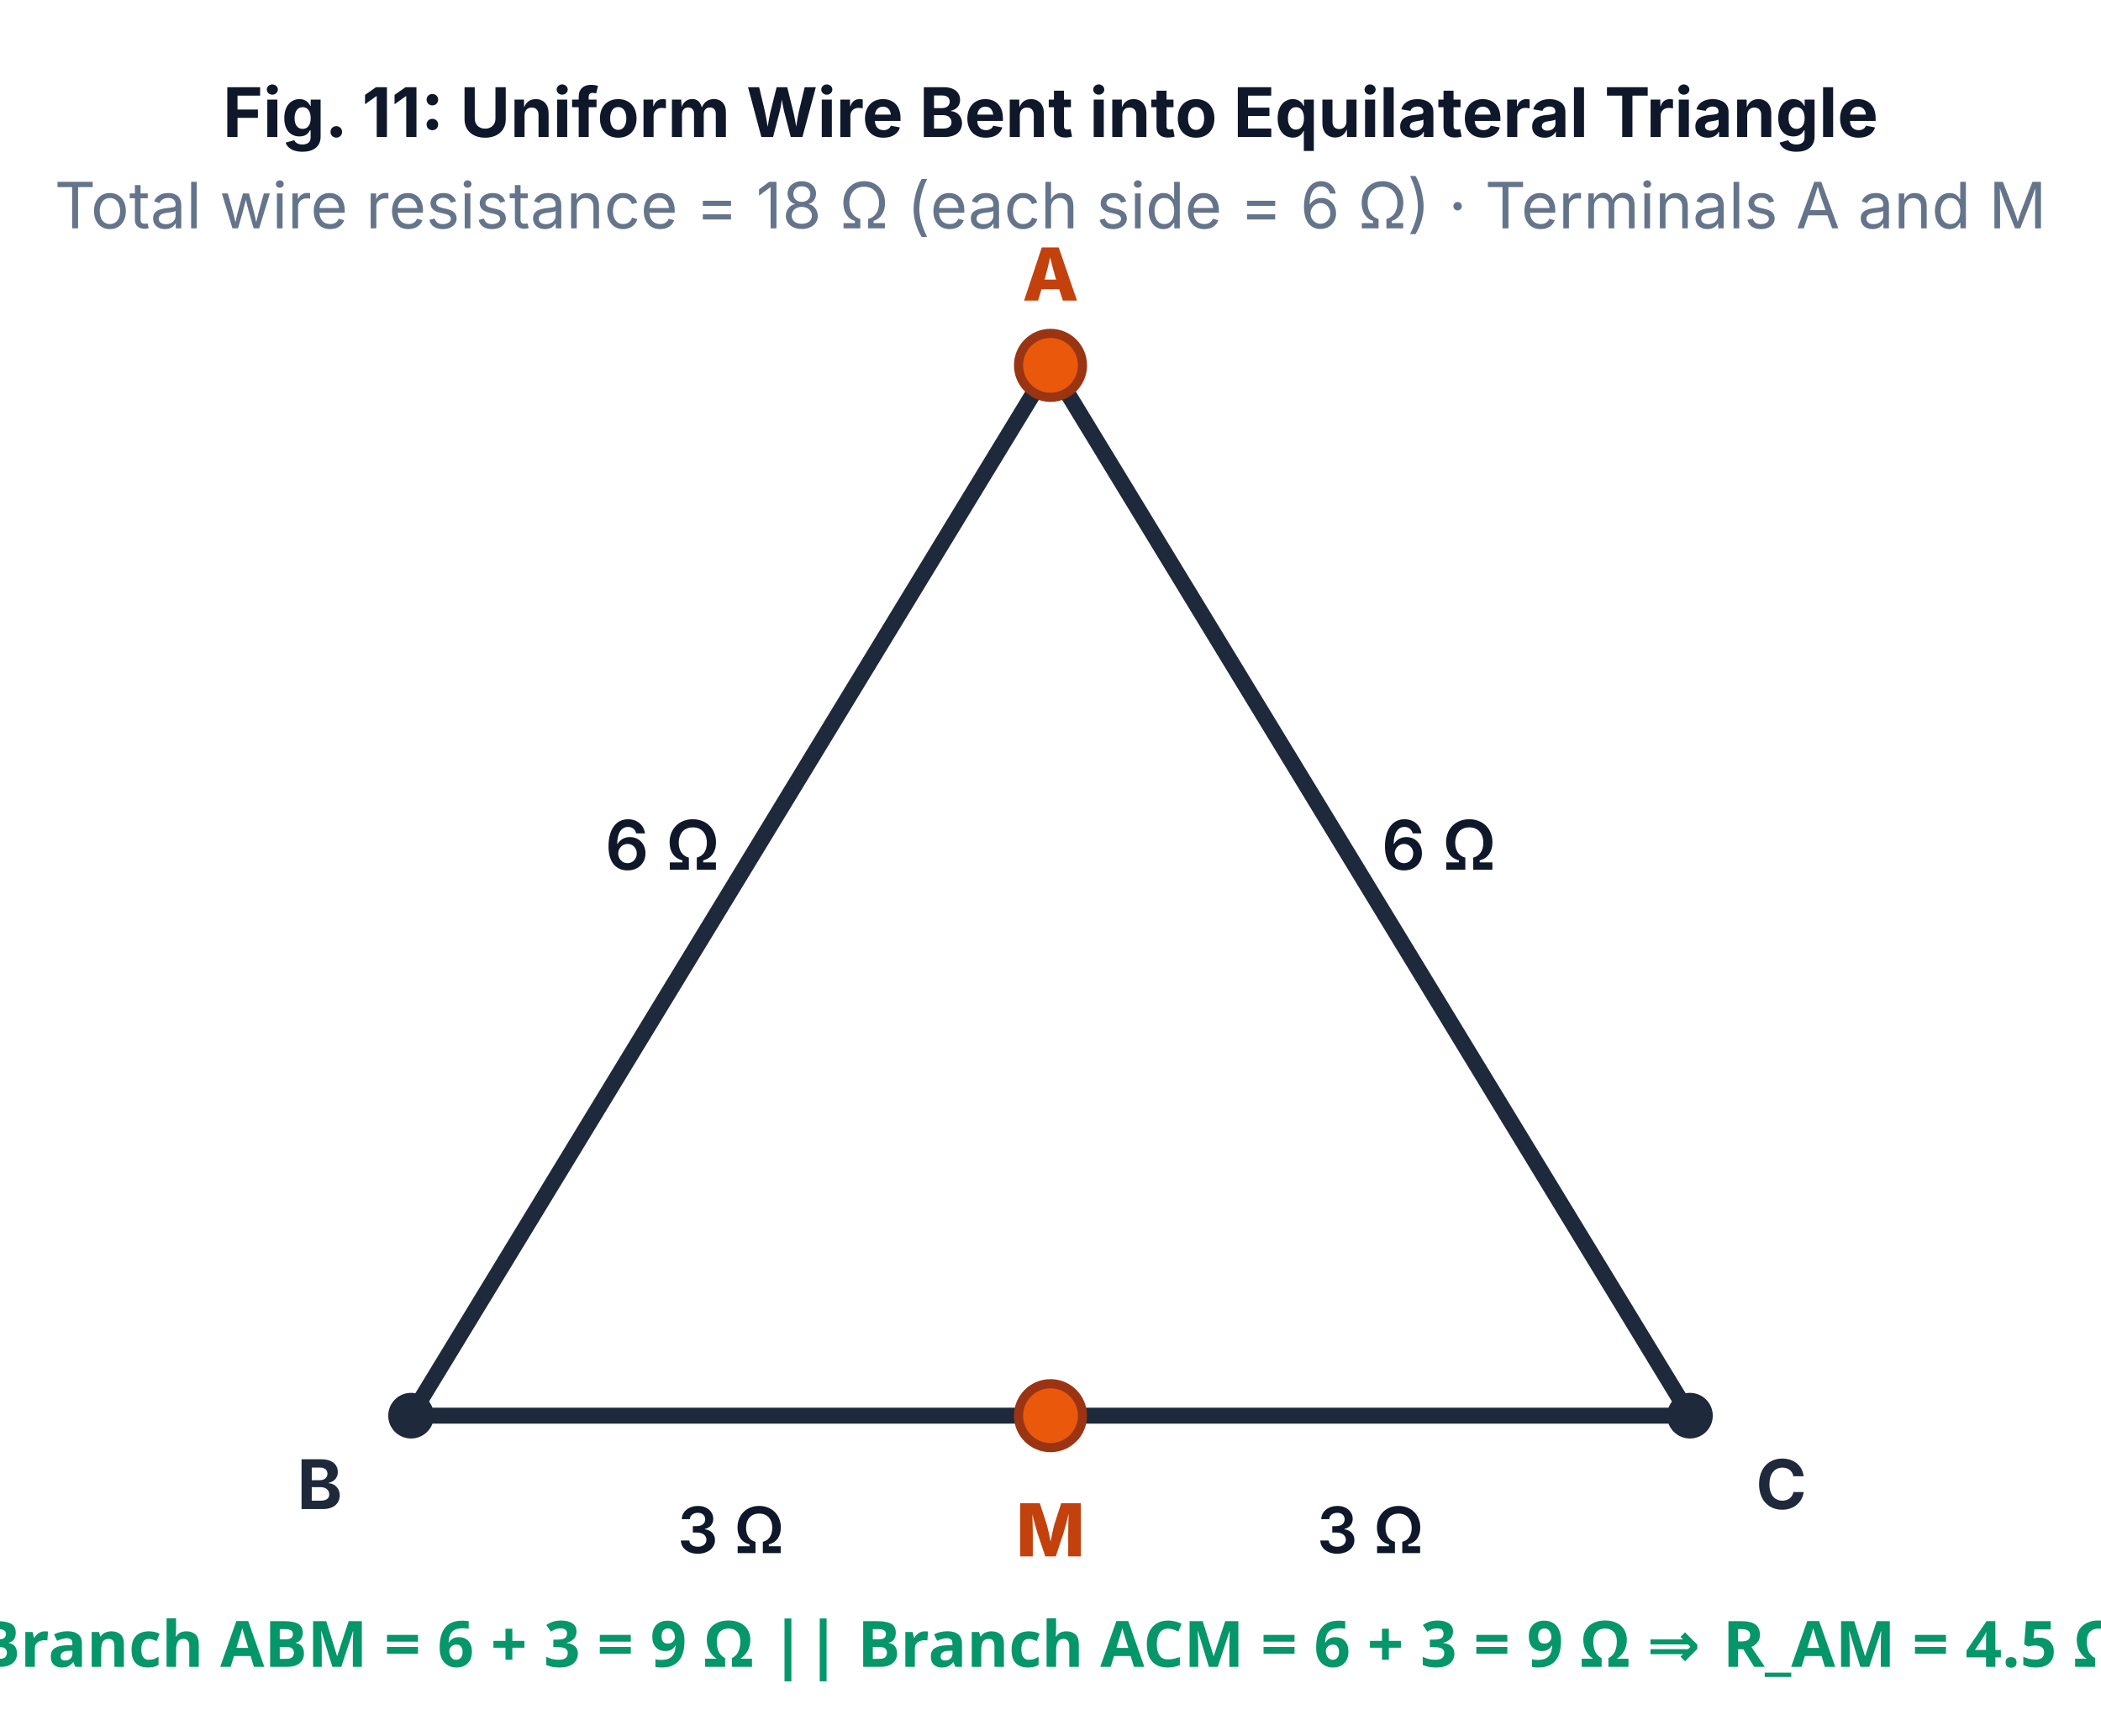
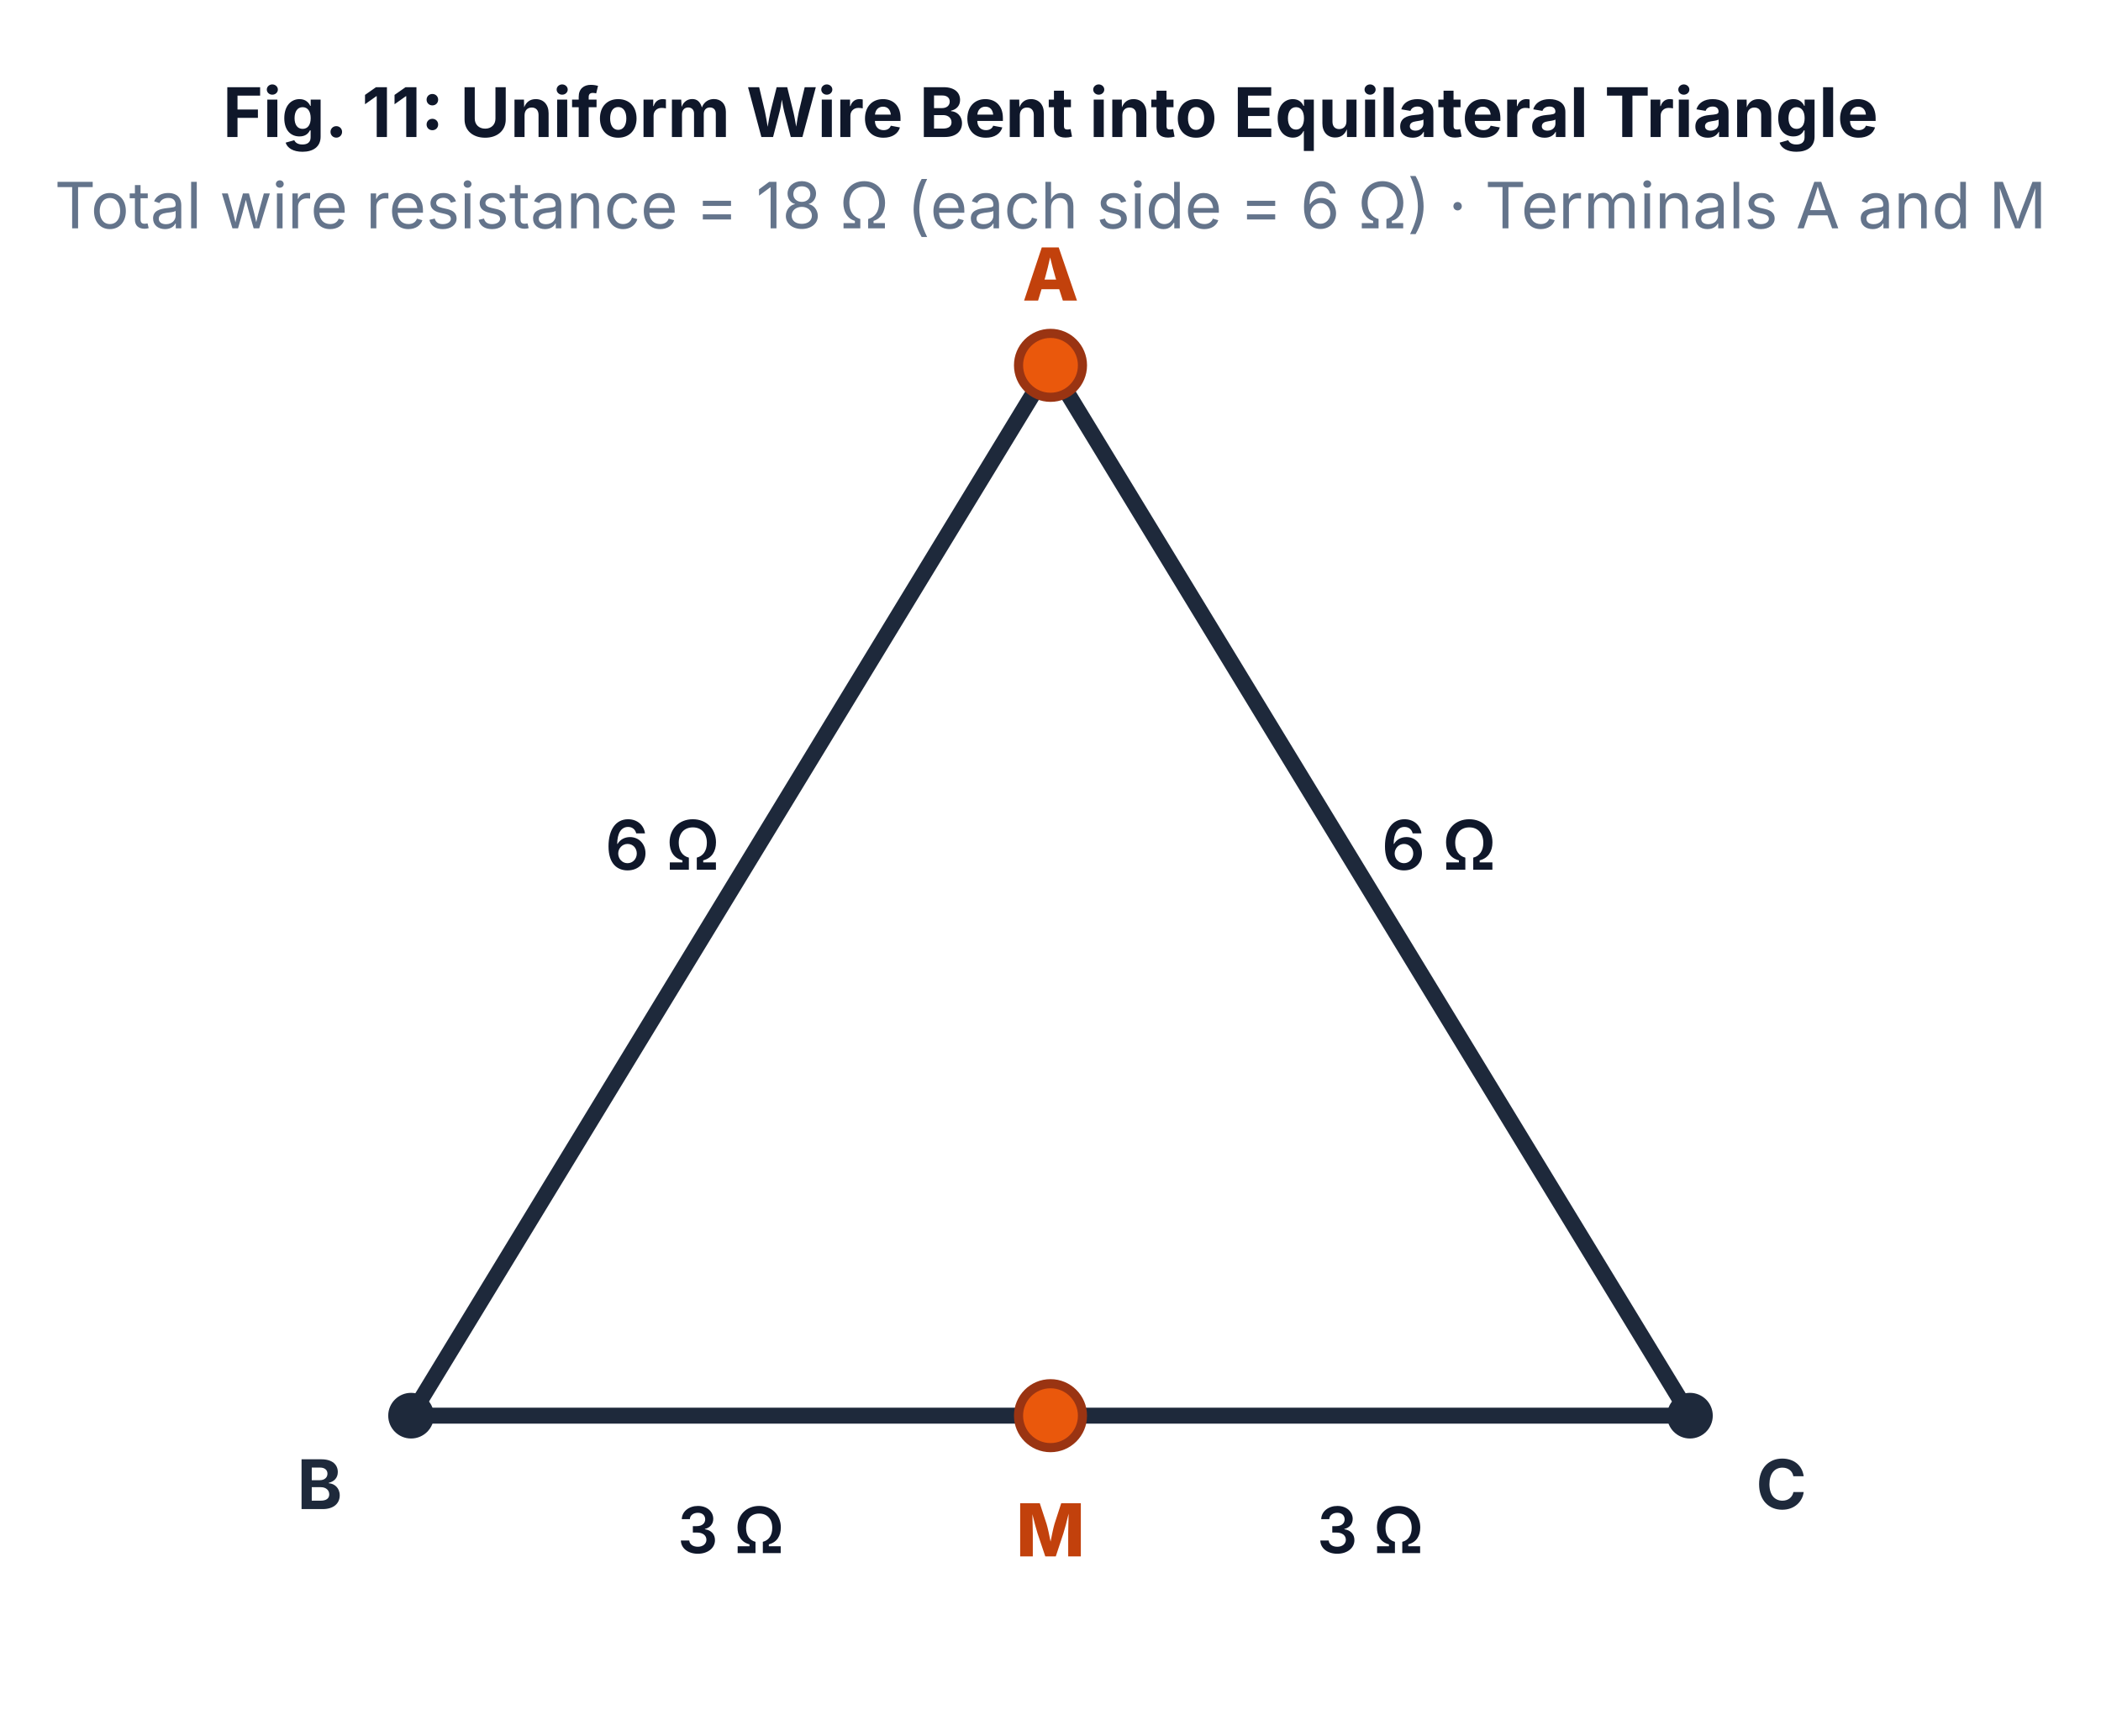
<svg xmlns="http://www.w3.org/2000/svg" viewBox="0 0 460 380" width="100%" height="100%" style="background:#ffffff; border:1.5px solid #cbd5e1; border-radius:10px;">
  <style>
    .wire { stroke: #1e293b; stroke-width: 2.5; stroke-linecap: round; stroke-linejoin: round; fill: none; }
    .dash-wire { stroke: #64748b; stroke-width: 2; stroke-dasharray: 5,4; fill: none; }
    .res-box { fill: #f8fafc; stroke: #0f172a; stroke-width: 2; rx: 4; }
    .res-lbl { font-family: system-ui, -apple-system, sans-serif; font-size: 14px; font-weight: 600; fill: #0f172a; text-anchor: middle; dominant-baseline: central; }
    .node-pt { fill: #1e293b; }
    .term-pt { fill: #ea580c; stroke: #9a3412; stroke-width: 2; }
    .term-lbl { font-family: system-ui, -apple-system, sans-serif; font-size: 16px; font-weight: 800; fill: #c2410c; text-anchor: middle; dominant-baseline: central; }
    .node-lbl { font-family: system-ui, -apple-system, sans-serif; font-size: 15px; font-weight: 700; fill: #1e293b; text-anchor: middle; dominant-baseline: central; }
    .diag-title { font-family: system-ui, -apple-system, sans-serif; font-size: 15px; font-weight: 700; fill: #0f172a; text-anchor: middle; }
    .diag-sub { font-family: system-ui, -apple-system, sans-serif; font-size: 14px; fill: #64748b; text-anchor: middle; }
  </style>
  <text x="230" y="30" class="diag-title">Fig. 11: Uniform Wire Bent into Equilateral Triangle</text>
  <text x="230" y="50" class="diag-sub">Total wire resistance = 18 Ω (each side = 6 Ω) · Terminals A and M</text>
  <line x1="230" y1="80" x2="90" y2="310" class="wire" style="stroke-width:3.5;" />
  <line x1="230" y1="80" x2="370" y2="310" class="wire" style="stroke-width:3.5;" />
  <line x1="90" y1="310" x2="370" y2="310" class="wire" style="stroke-width:3.5;" />
  <text x="145" y="185" class="res-lbl" style="font-size:15px;">6 Ω</text>
  <text x="315" y="185" class="res-lbl" style="font-size:15px;">6 Ω</text>
  <text x="160" y="335" class="res-lbl">3 Ω</text>
  <text x="300" y="335" class="res-lbl">3 Ω</text>
  <circle cx="90" cy="310" r="5" class="node-pt" />
  <text x="70" y="325" class="node-lbl">B</text>
  <circle cx="370" cy="310" r="5" class="node-pt" />
  <text x="390" y="325" class="node-lbl">C</text>
  <circle cx="230" cy="80" r="7" class="term-pt" />
  <text x="230" y="60" class="term-lbl">A</text>
  <circle cx="230" cy="310" r="7" class="term-pt" />
  <text x="230" y="335" class="term-lbl">M</text>
-   <text x="230" y="365" font-family="system-ui, sans-serif" font-size="14" font-weight="600" fill="#059669" text-anchor="middle">Branch ABM = 6 + 3 = 9 Ω || Branch ACM = 6 + 3 = 9 Ω ⇒ R_AM = 4.5 Ω</text>
</svg>
